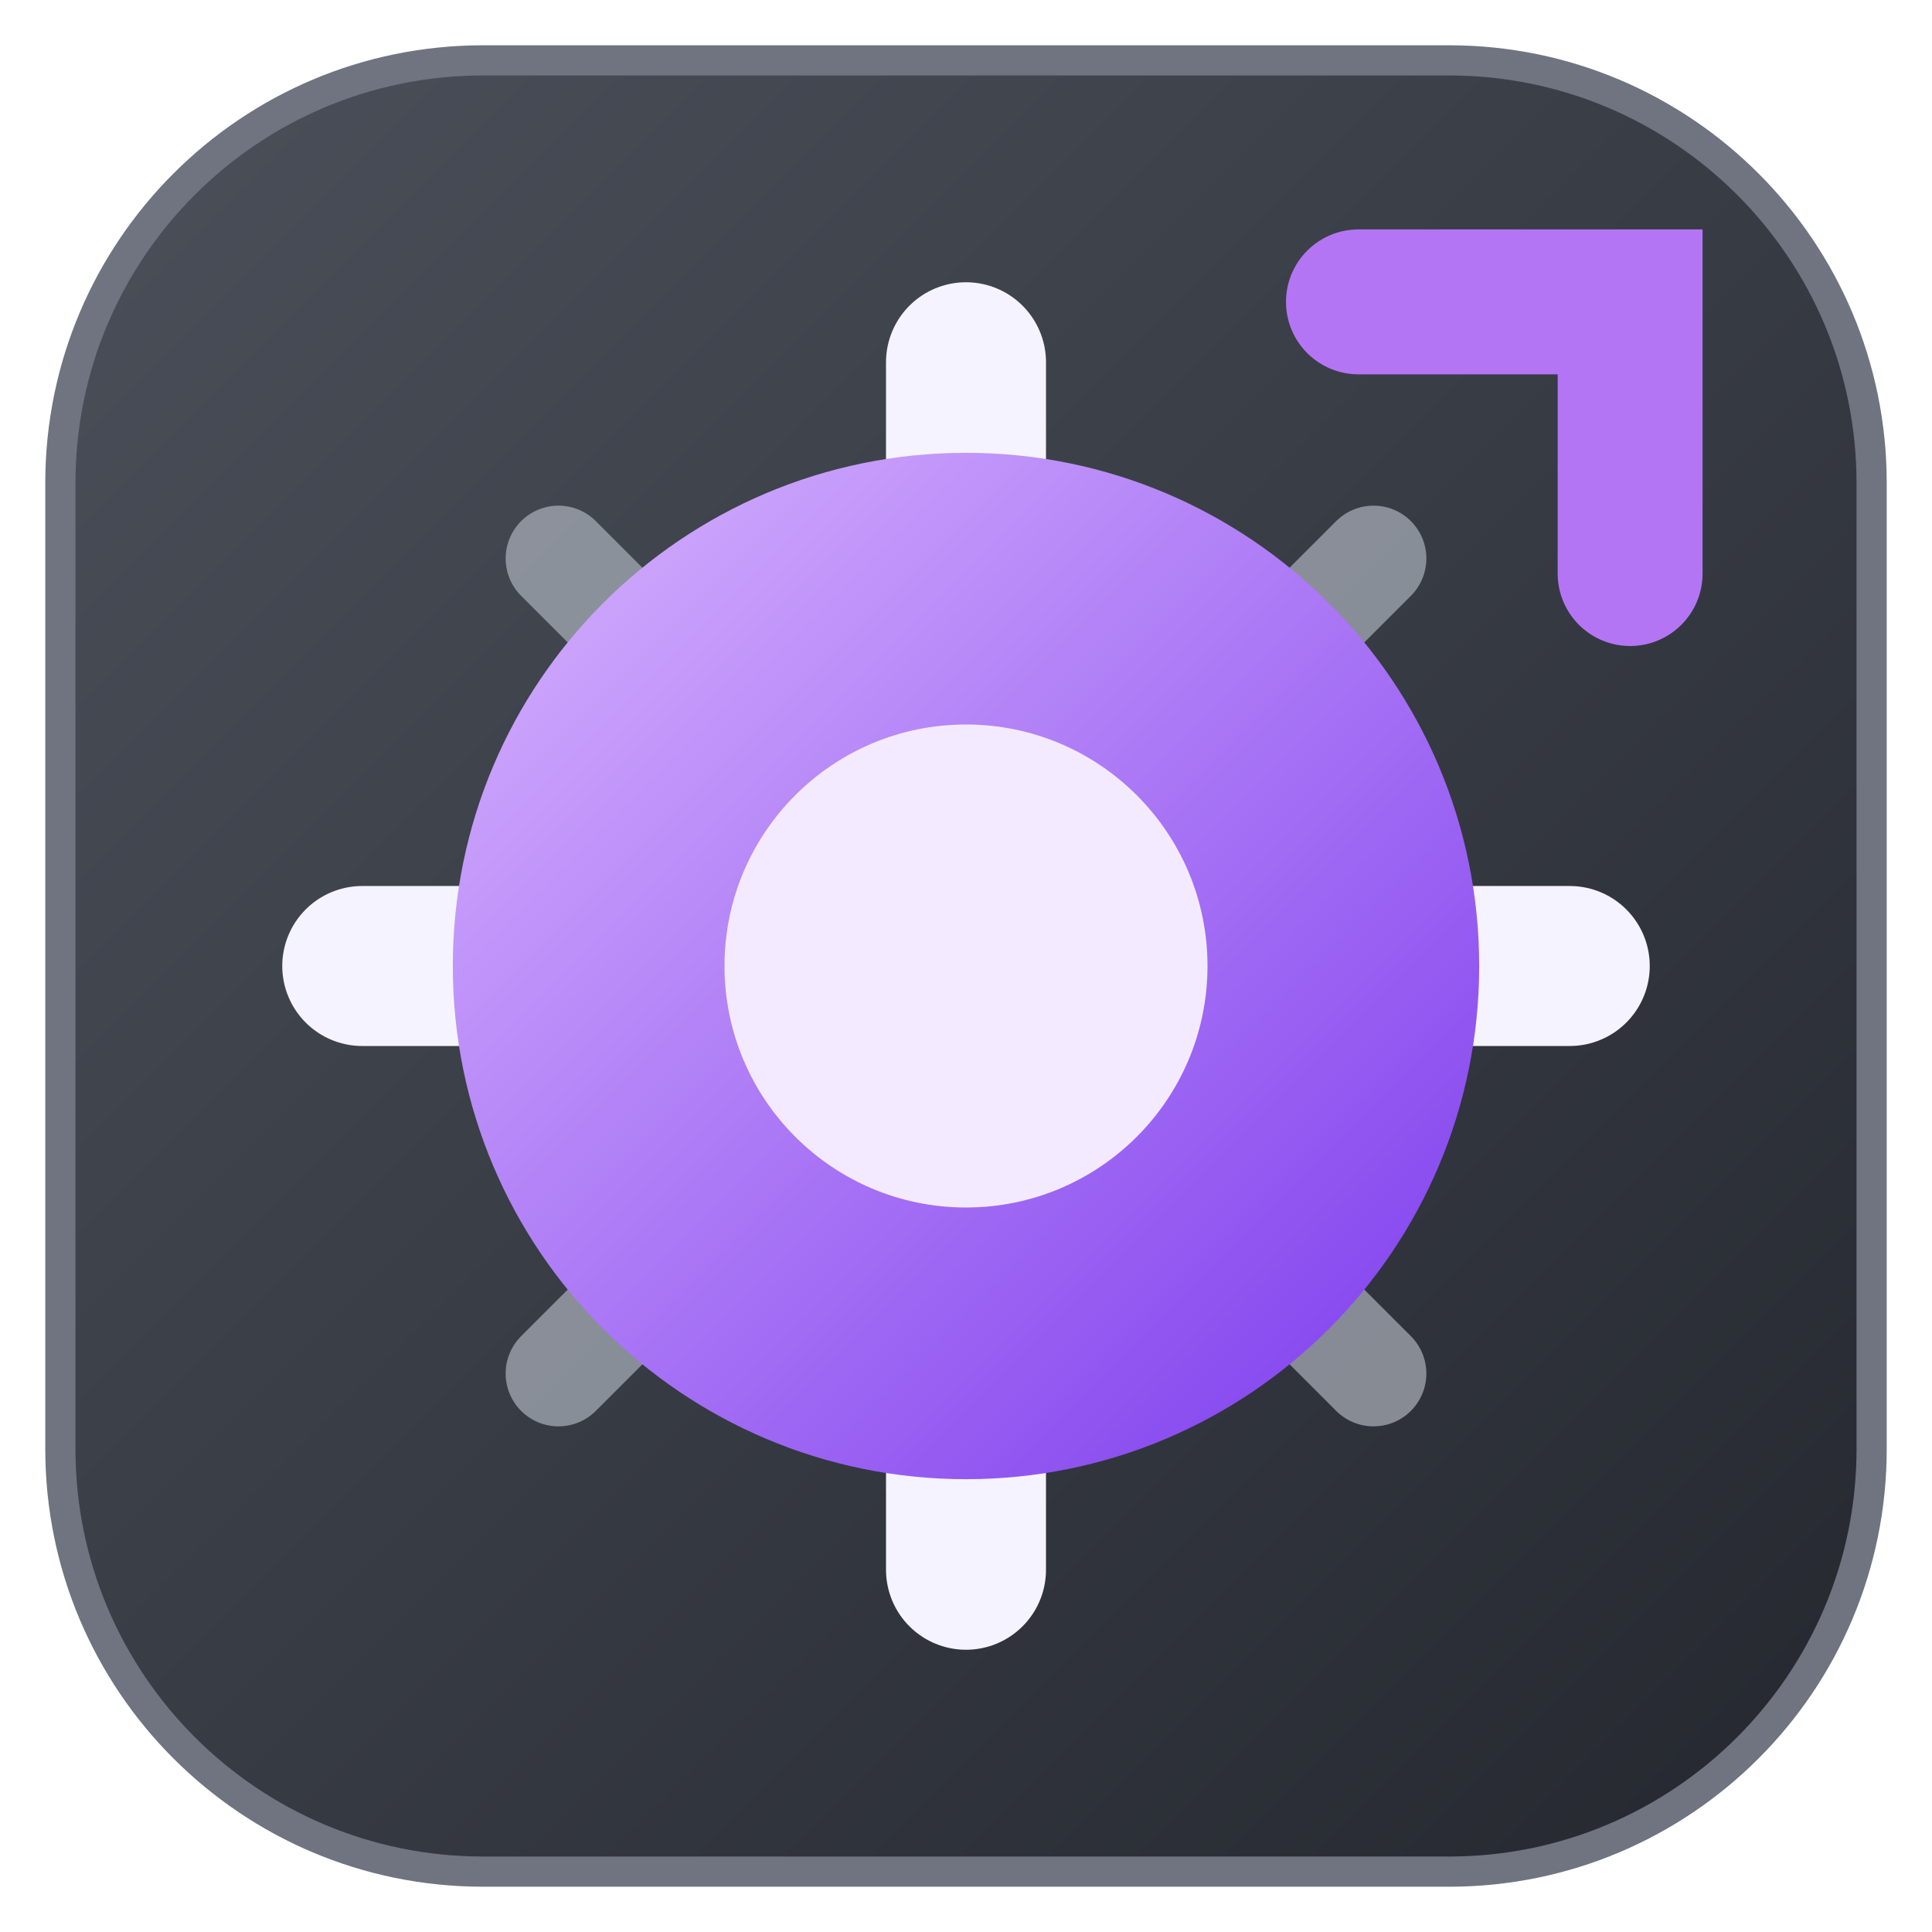
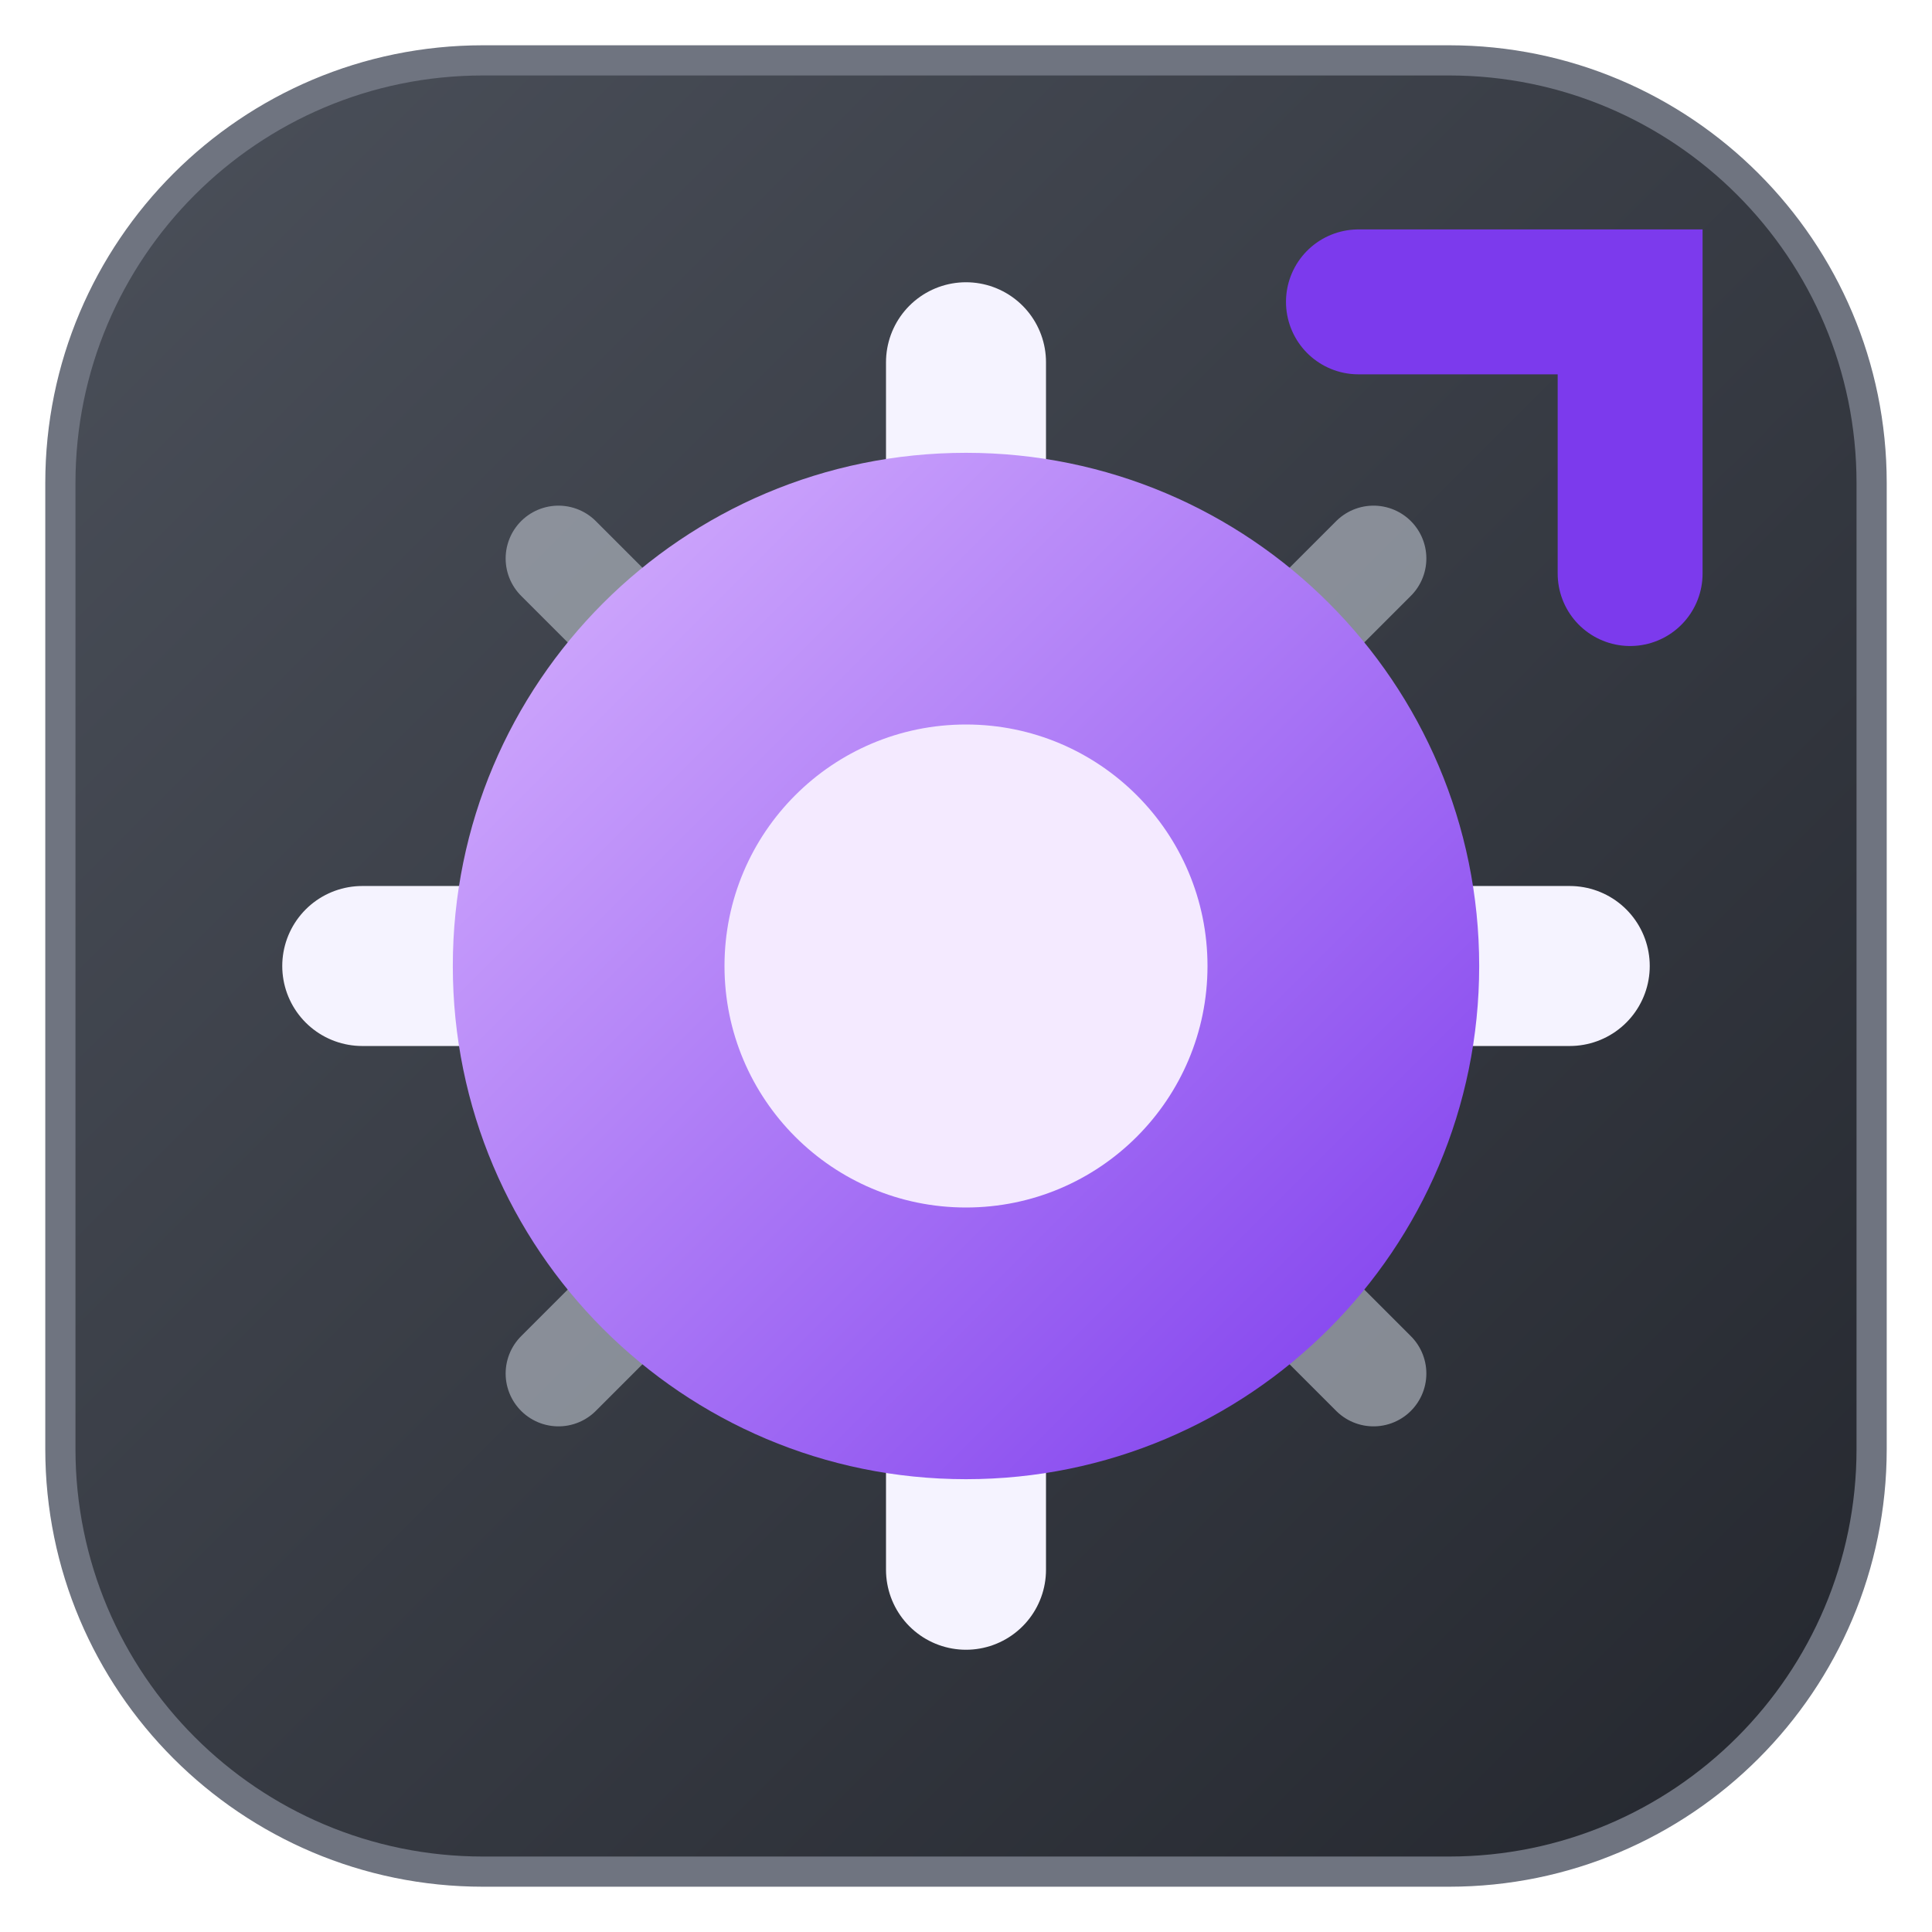
<svg xmlns="http://www.w3.org/2000/svg" viewBox="0 0 64 64" role="img" aria-labelledby="logo-title">
  <defs>
    <linearGradient id="shell" x1="2" y1="2" x2="62" y2="62" gradientUnits="userSpaceOnUse">
      <stop offset="0" stop-color="#4b505a" />
      <stop offset="1" stop-color="#24272e" />
    </linearGradient>
    <linearGradient id="core" x1="15" y1="15" x2="49" y2="49" gradientUnits="userSpaceOnUse">
      <stop offset="0" stop-color="#d8b4fe" />
      <stop offset="1" stop-color="#7c3aed" />
    </linearGradient>
  </defs>
  <rect x="2" y="2" width="60" height="60" rx="14" fill="url(#shell)" stroke="#6f7480" stroke-width="1" />
  <path d="M12 32h16.5M35.5 32h16.5M32 12v16.5M32 35.5v16.5" fill="none" stroke="#f5f3ff" stroke-width="5.3" stroke-linecap="round" />
  <path d="M18.5 18.5l9.5 9.5M45.5 18.5l-9.5 9.5M45.5 45.5l-9.5-9.5M18.5 45.5l9.5-9.5" fill="none" stroke="#aeb4bf" stroke-width="3.5" stroke-linecap="round" opacity=".68" />
  <circle cx="32" cy="32" r="17" fill="url(#core)" />
  <circle cx="32" cy="32" r="8" fill="#f4eaff" />
-   <path d="M45 10h9v9" fill="none" stroke="#b475f5" stroke-width="4.8" stroke-linecap="round" />
+   <path d="M45 10h9v9" fill="none" stroke="#7c3aed" stroke-width="4.8" stroke-linecap="round" />
</svg>
